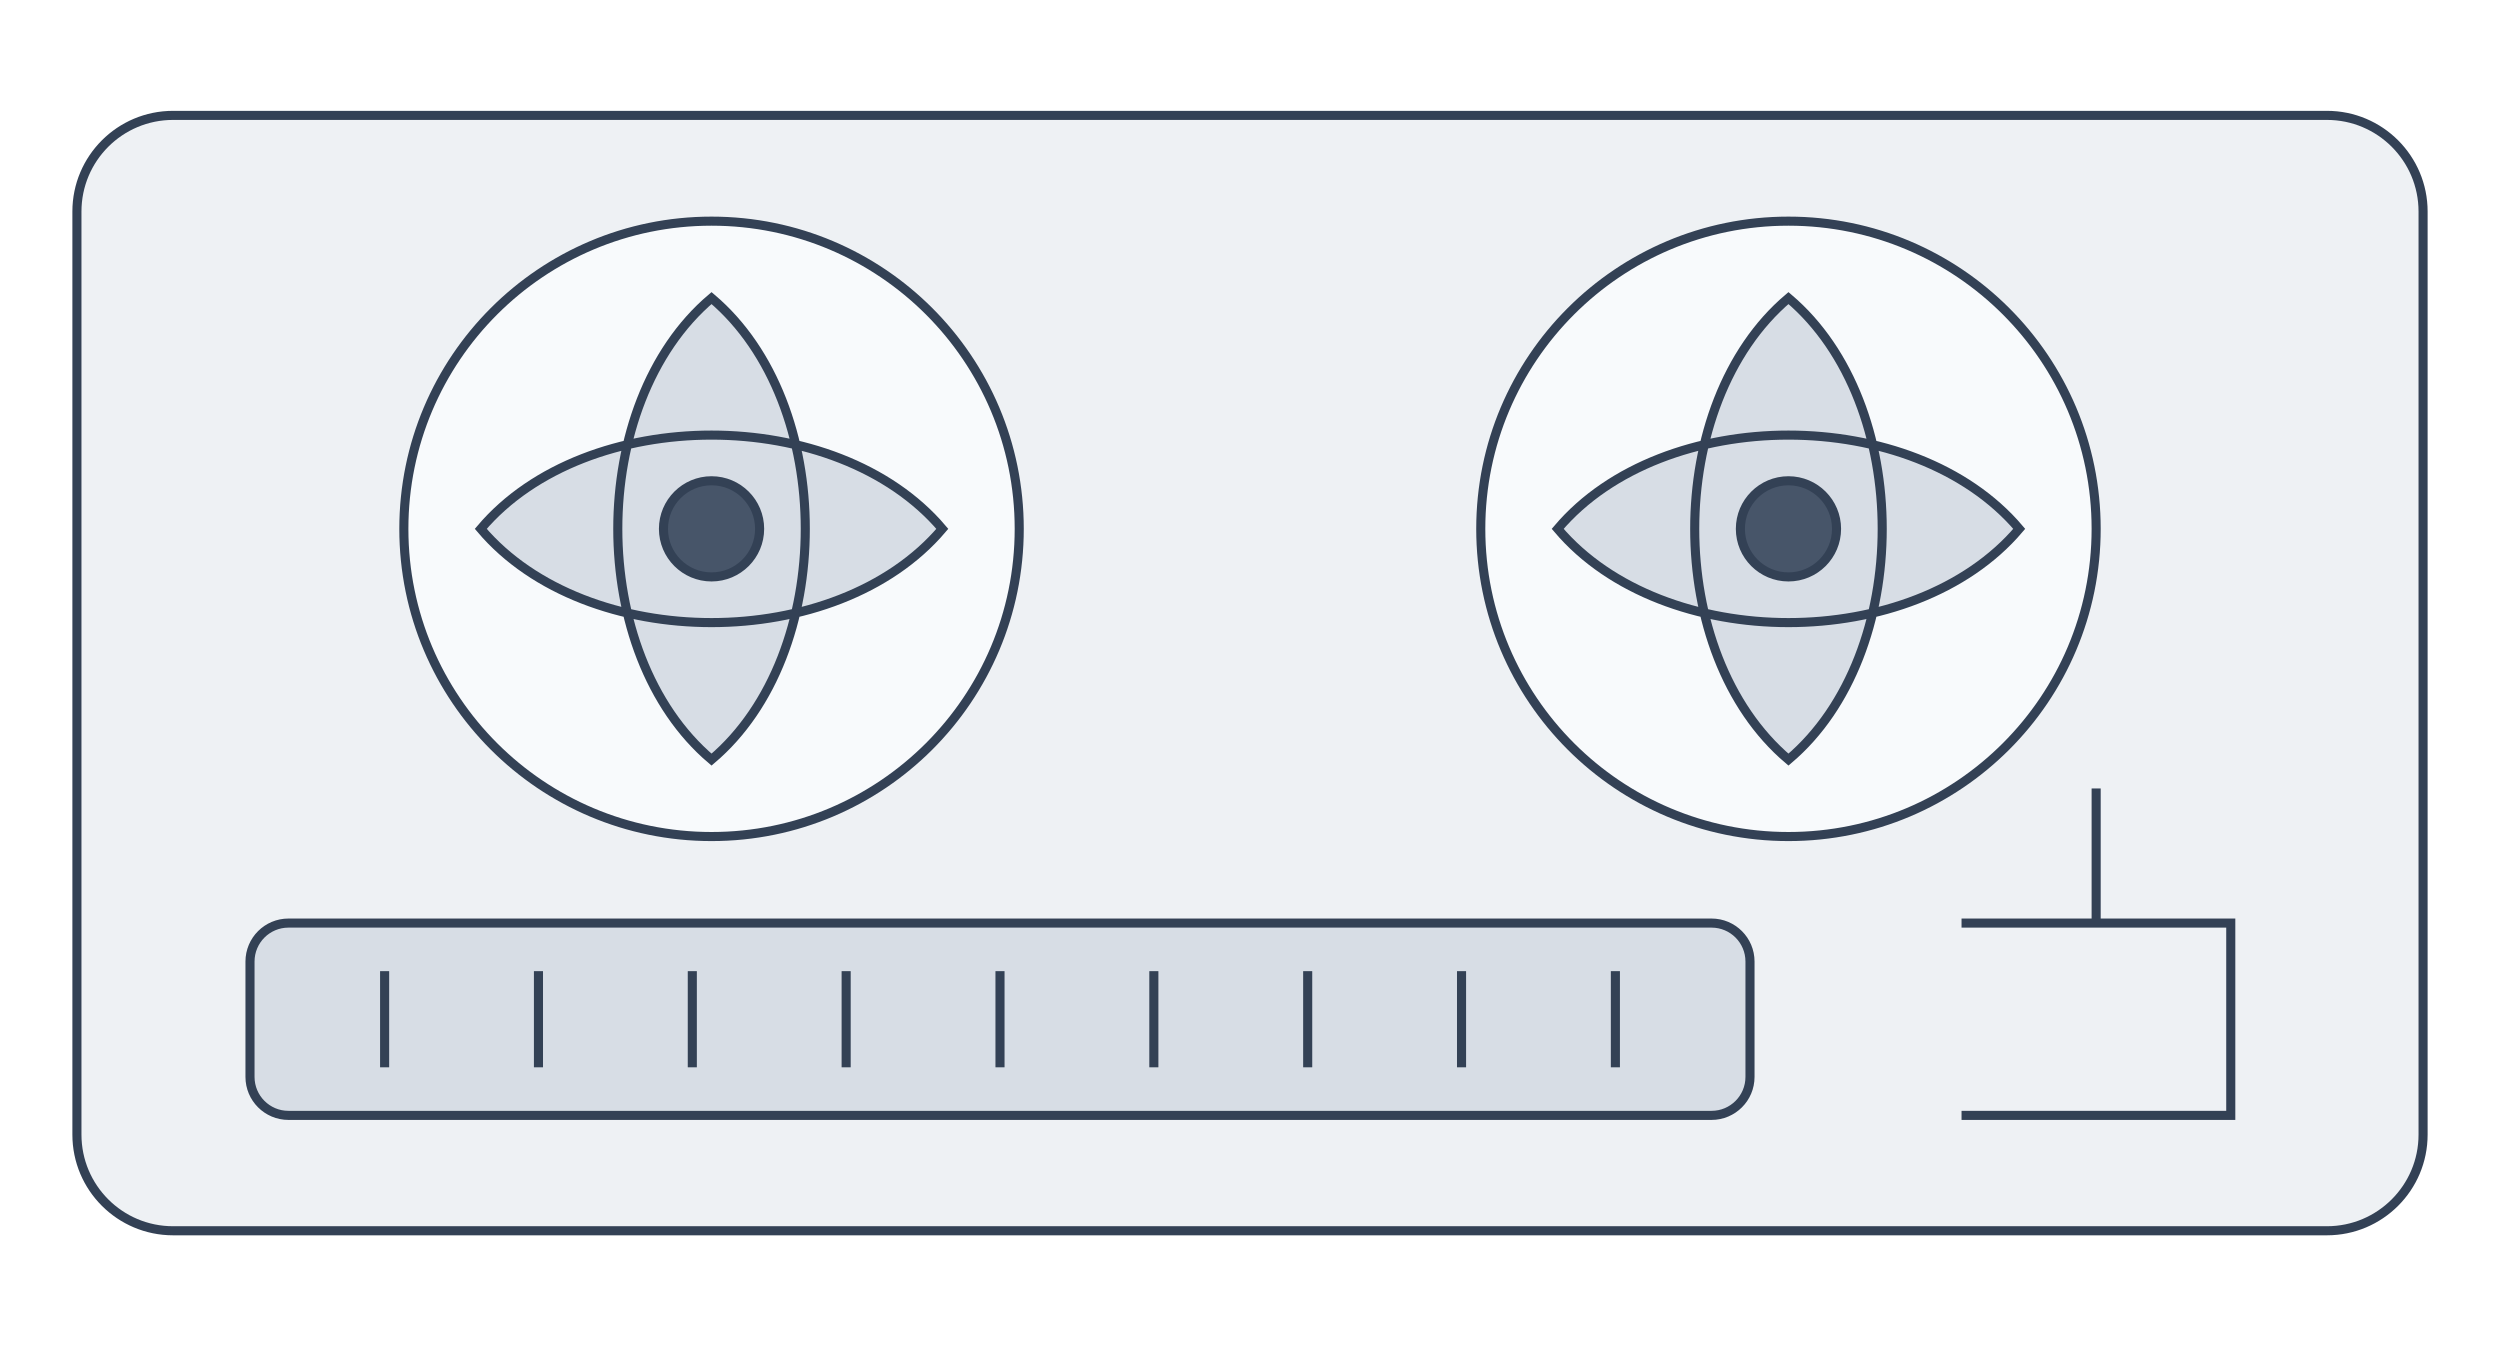
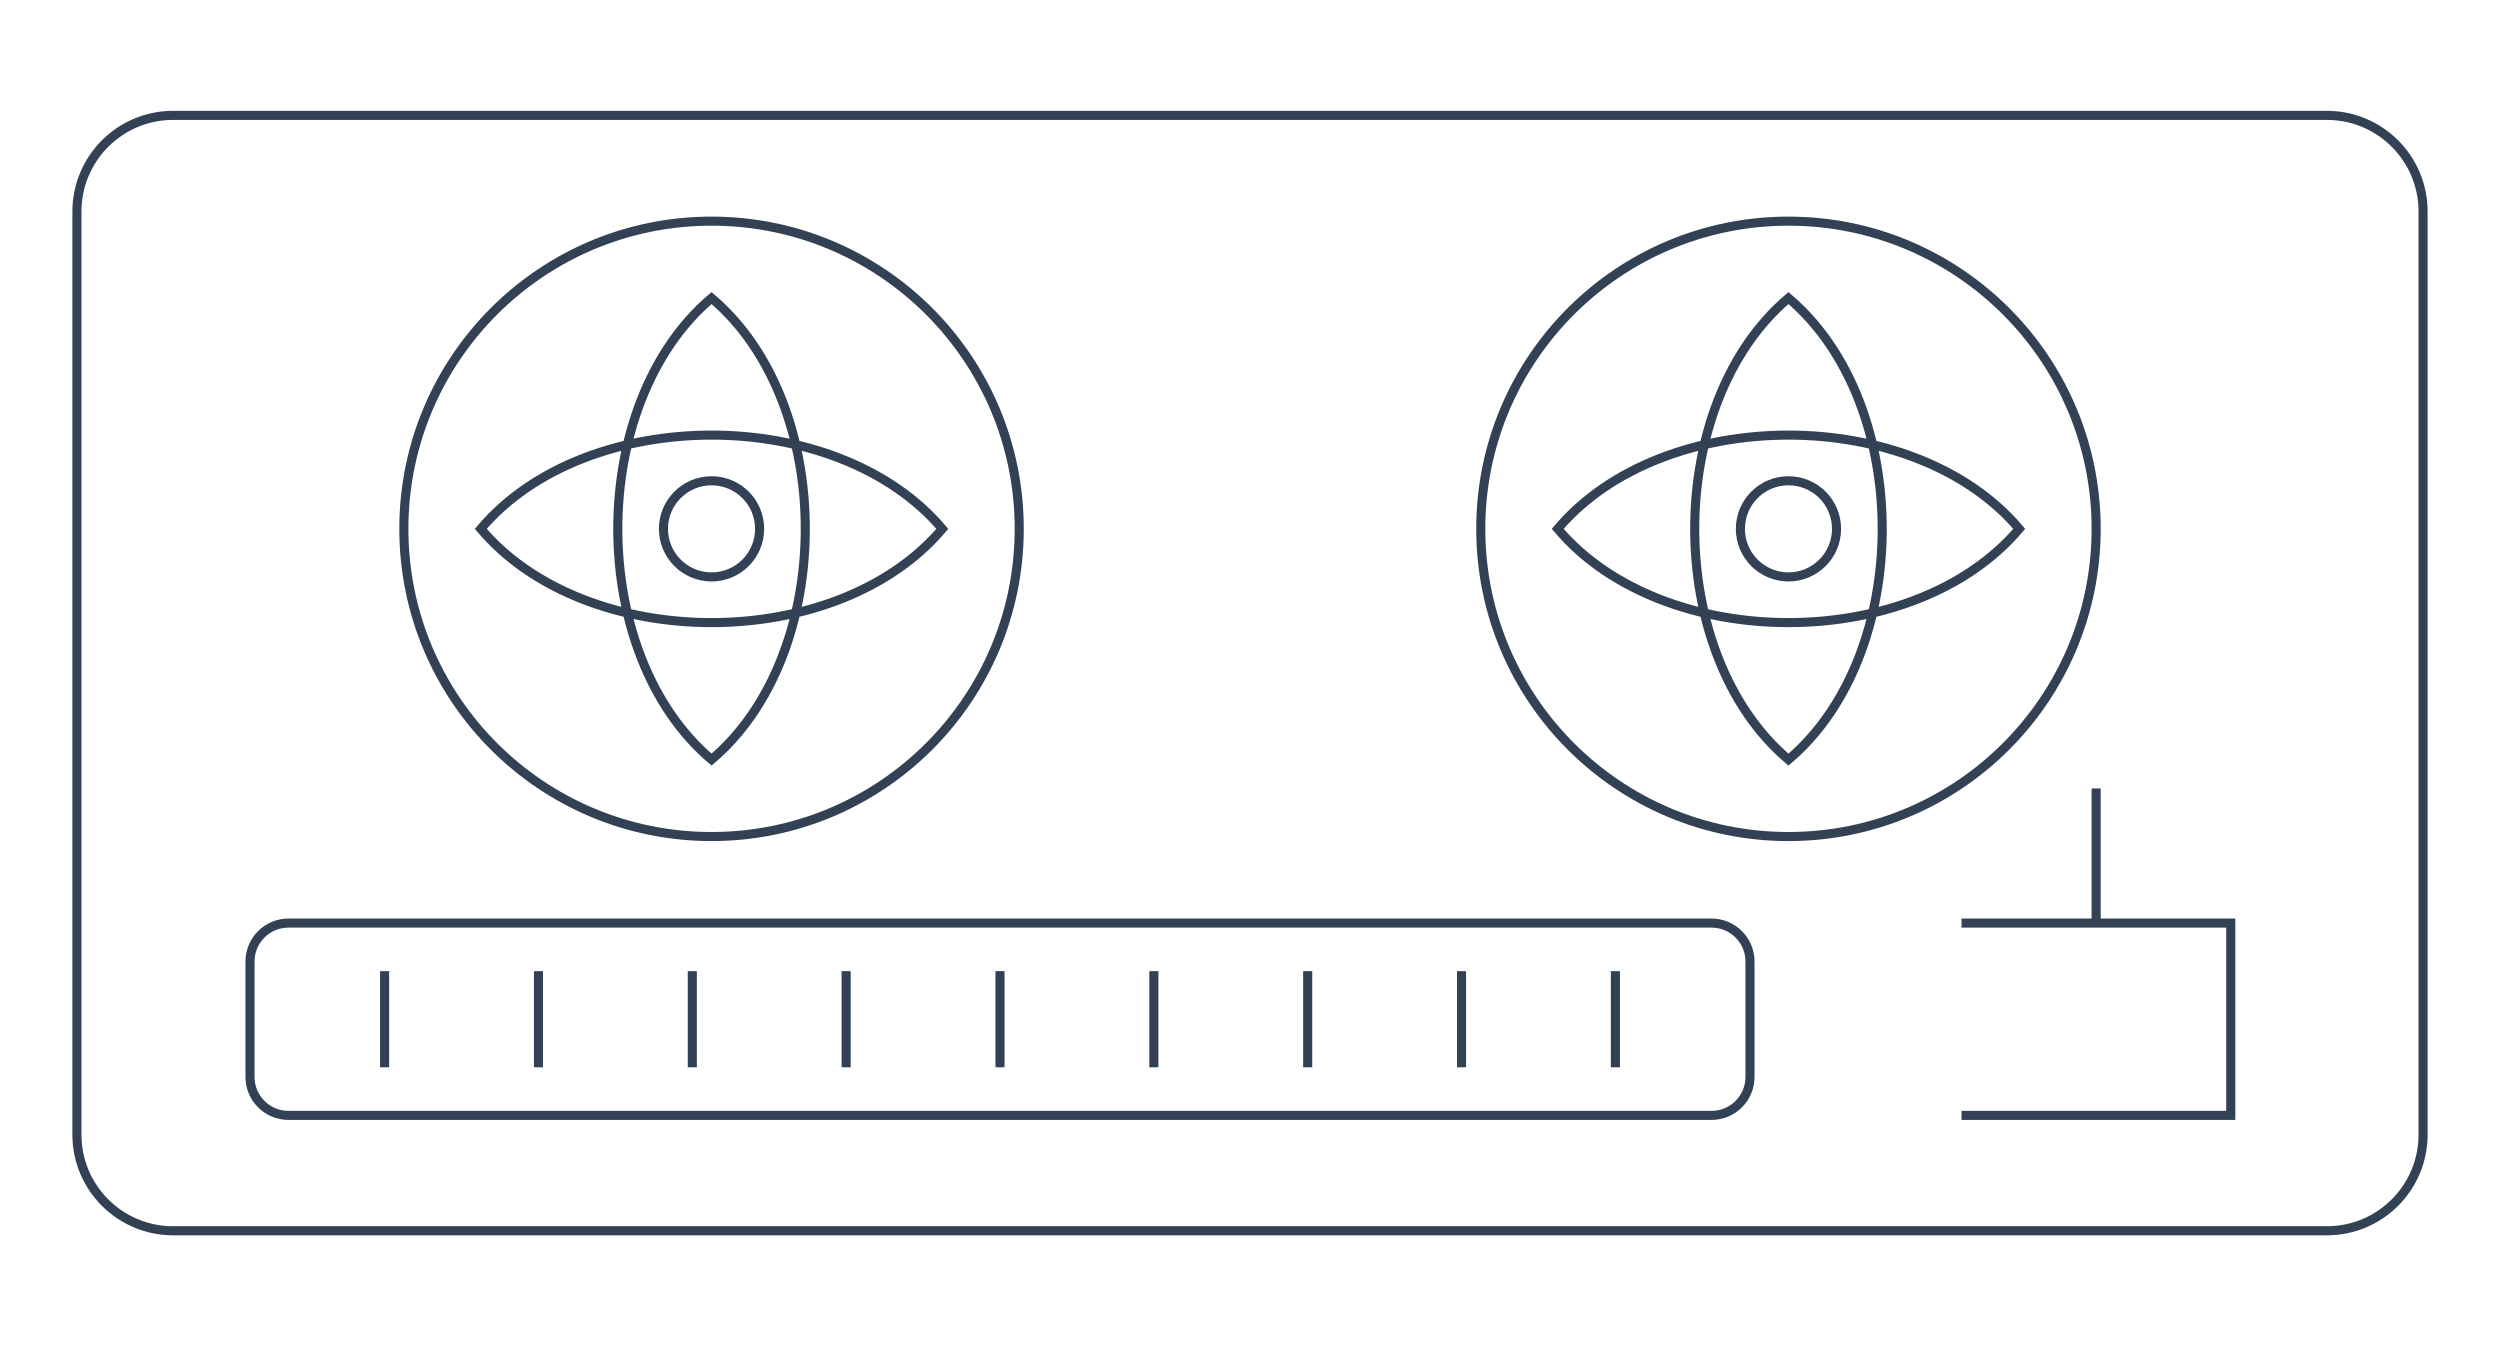
<svg xmlns="http://www.w3.org/2000/svg" viewBox="0 0 260 140" role="img" aria-label="Chiller industrial visto de cima">
  <style>[stroke]{stroke-width:.25mm!important;vector-effect:non-scaling-stroke}</style>
  <g stroke="#334155">
-     <rect x="8" y="12" width="244" height="116" rx="10" fill="#eef1f4" />
-     <circle cx="74" cy="55" r="32" fill="#f8fafc" />
-     <circle cx="186" cy="55" r="32" fill="#f8fafc" />
-     <path d="M74 31c13 11 13 37 0 48-13-11-13-37 0-48zM50 55c11-13 37-13 48 0-11 13-37 13-48 0z" fill="#d7dde5" />
-     <path d="M186 31c13 11 13 37 0 48-13-11-13-37 0-48zM162 55c11-13 37-13 48 0-11 13-37 13-48 0z" fill="#d7dde5" />
-     <circle cx="74" cy="55" r="5" fill="#475569" />
-     <circle cx="186" cy="55" r="5" fill="#475569" />
-     <rect x="26" y="96" width="156" height="20" rx="4" fill="#d7dde5" />
+     <rect x="8" y="12" width="244" height="116" rx="10" fill="none" />
+     <circle cx="74" cy="55" r="32" fill="none" />
+     <circle cx="186" cy="55" r="32" fill="none" />
+     <path d="M74 31c13 11 13 37 0 48-13-11-13-37 0-48zM50 55c11-13 37-13 48 0-11 13-37 13-48 0z" fill="none" />
+     <path d="M186 31c13 11 13 37 0 48-13-11-13-37 0-48zM162 55c11-13 37-13 48 0-11 13-37 13-48 0z" fill="none" />
+     <circle cx="74" cy="55" r="5" fill="none" />
+     <circle cx="186" cy="55" r="5" fill="none" />
+     <rect x="26" y="96" width="156" height="20" rx="4" fill="none" />
    <path d="M40 101v10M56 101v10M72 101v10M88 101v10M104 101v10M120 101v10M136 101v10M152 101v10M168 101v10" fill="none" />
    <path d="M204 96h28v20h-28M218 96V82" fill="none" />
  </g>
</svg>
